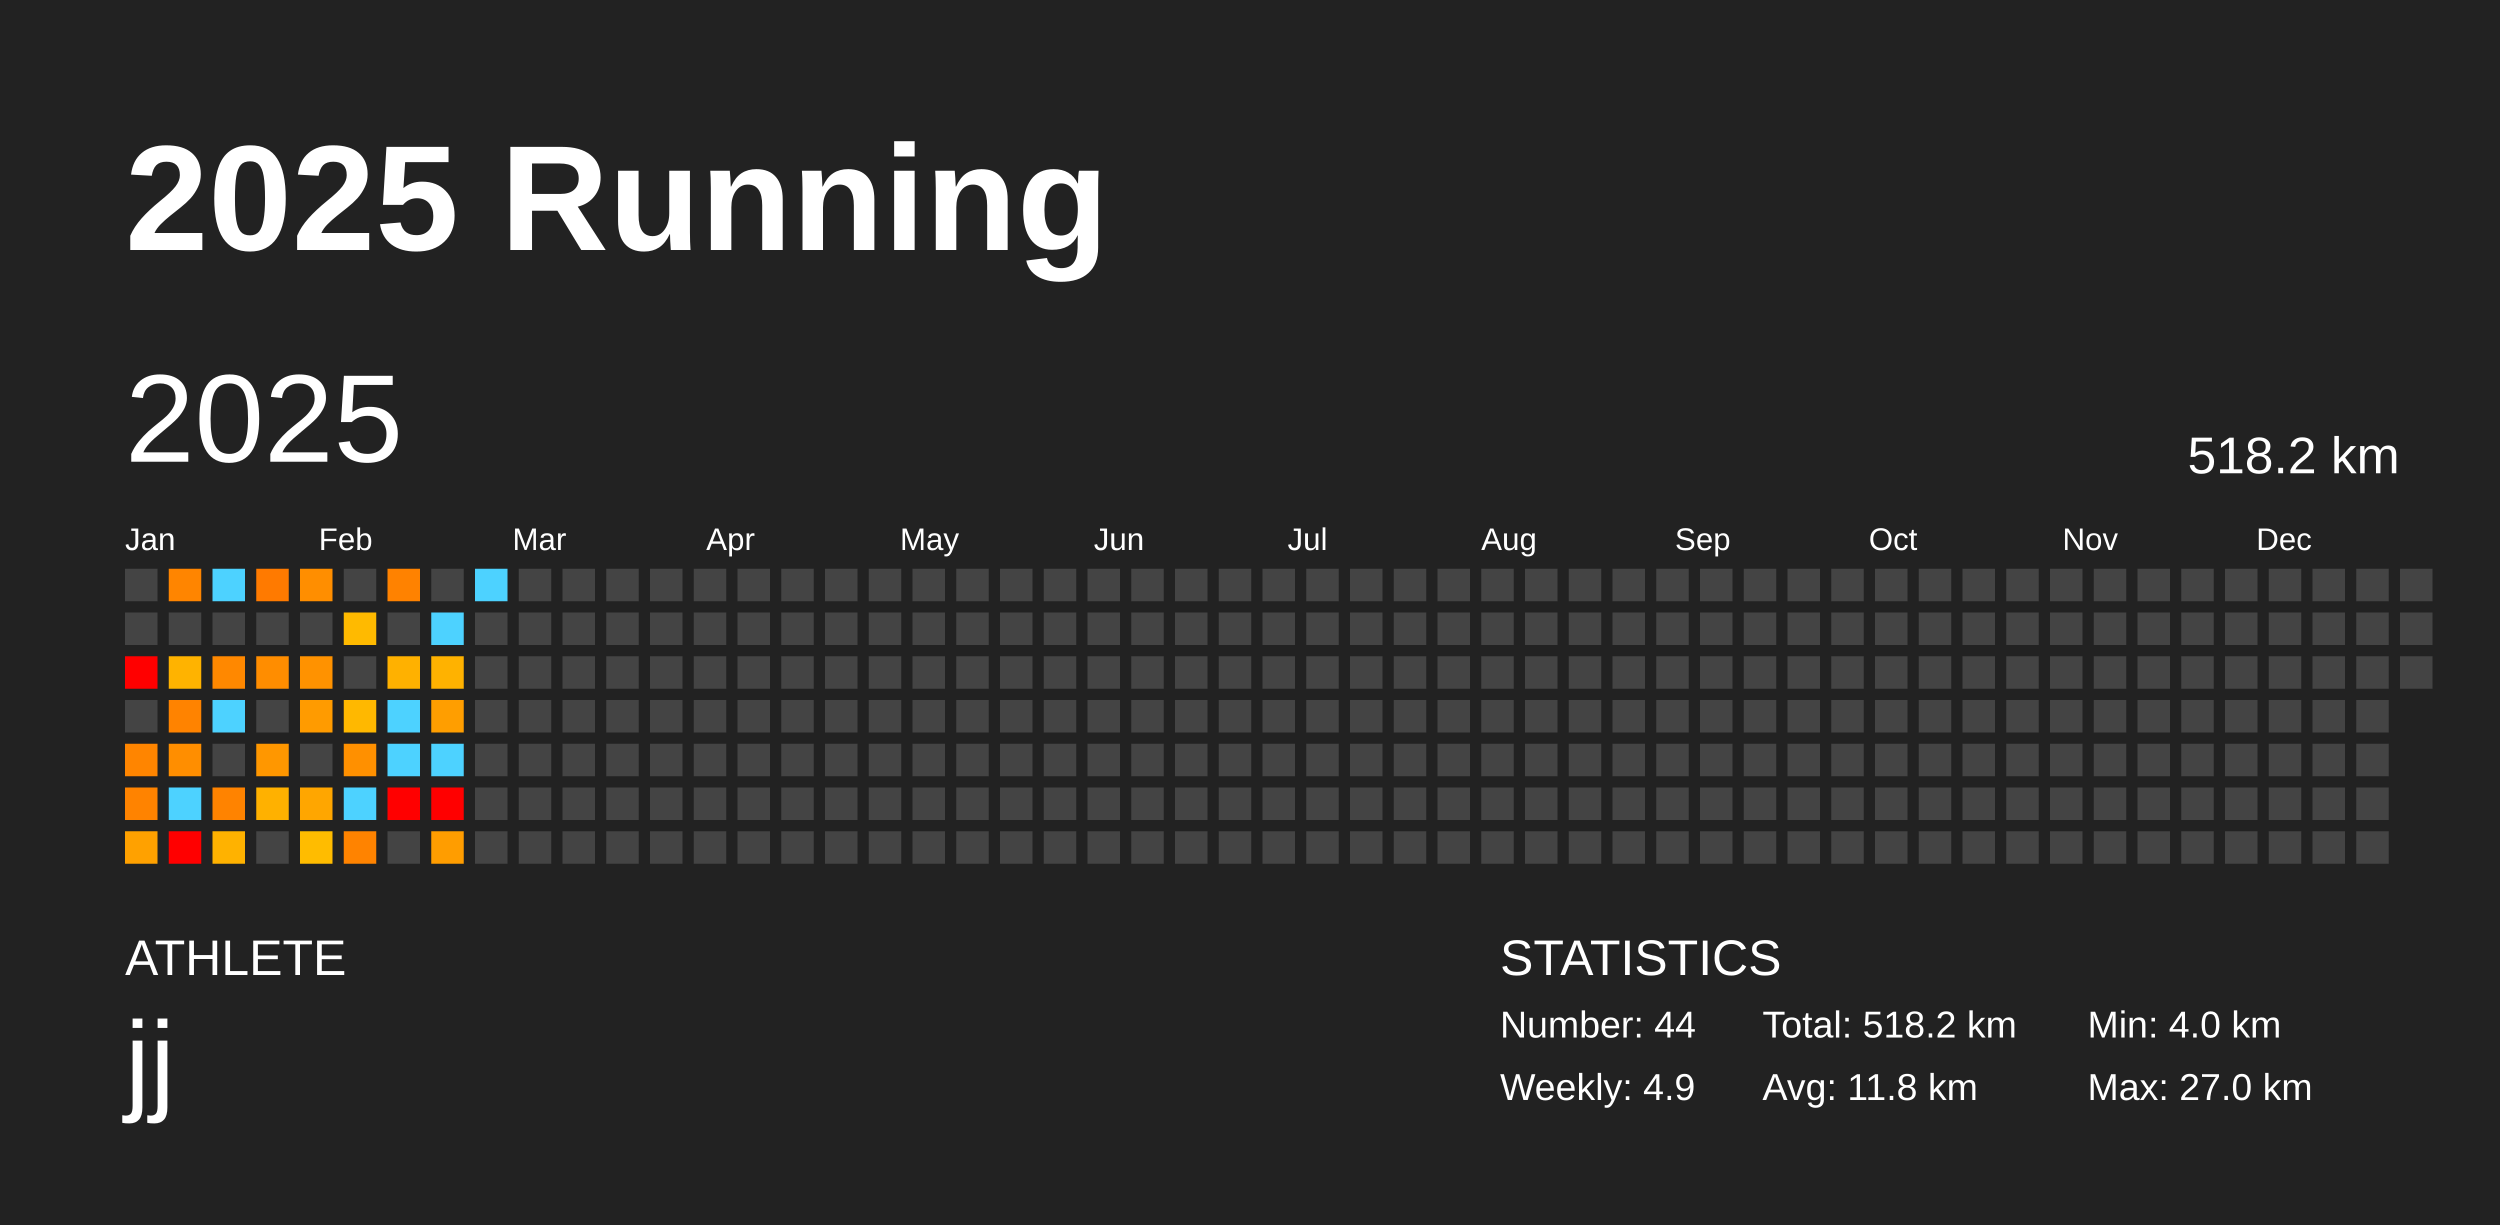
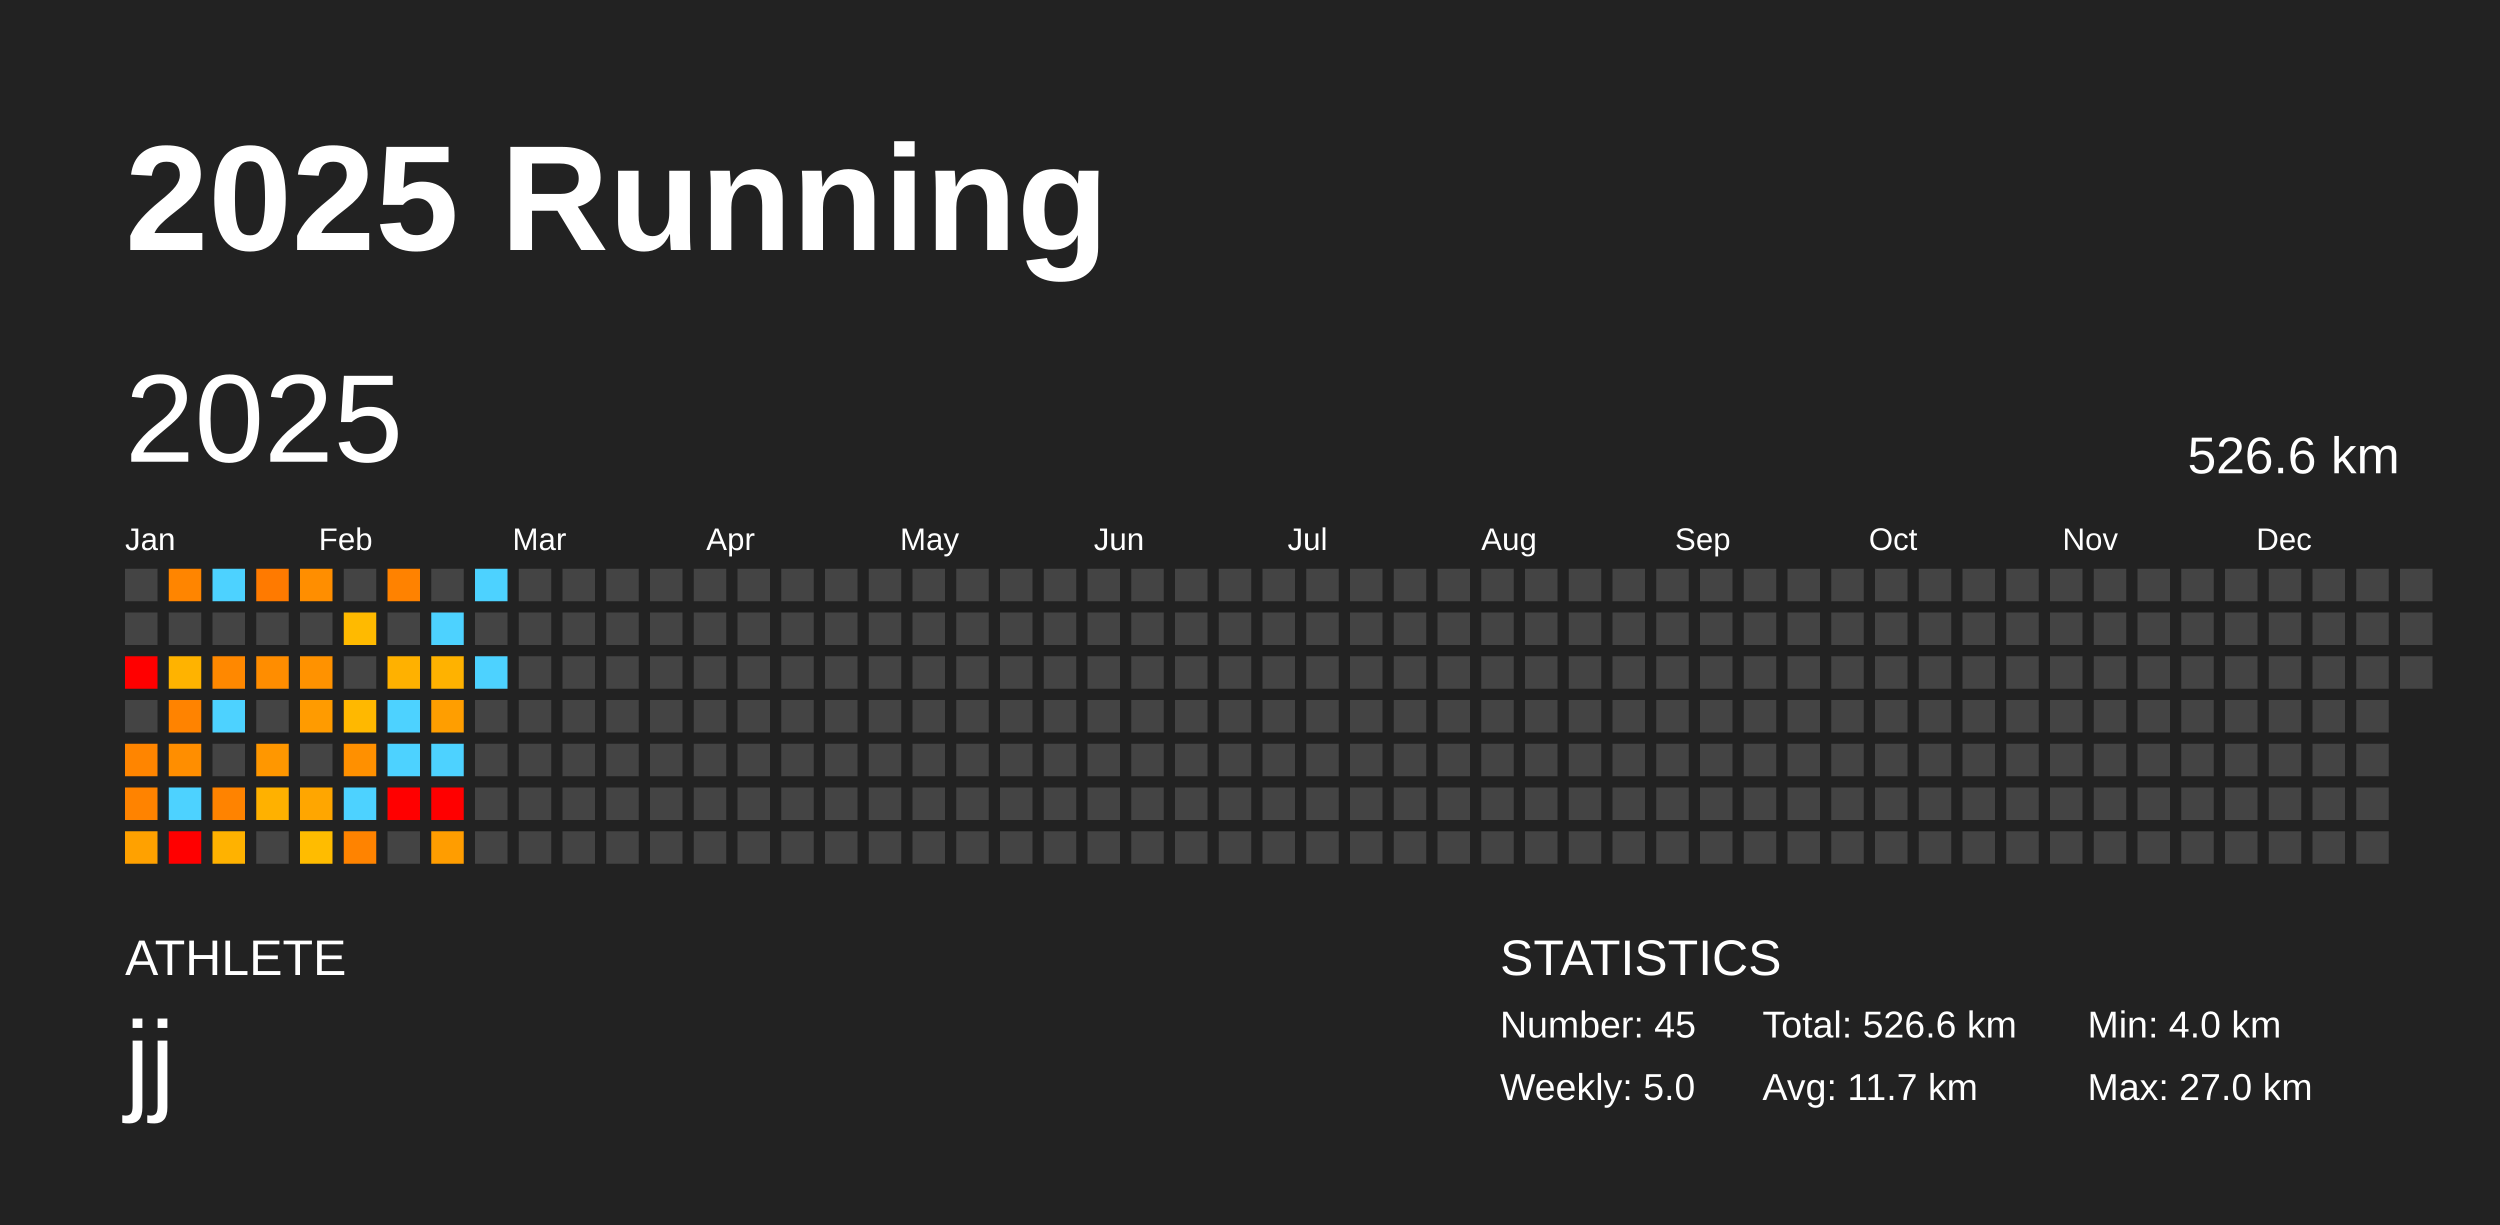
<svg xmlns="http://www.w3.org/2000/svg" baseProfile="full" height="98mm" version="1.1" viewBox="0,0,200,98" width="200mm">
  <defs />
  <rect fill="#222222" height="98" width="200" x="0" y="0" />
  <text fill="#FFFFFF" style="font-size:12px; font-family:Arial; font-weight:bold;" x="10" y="20">2025 Running</text>
  <text fill="#FFFFFF" style="font-size:4px; font-family:Arial" x="10" y="78">ATHLETE</text>
  <text fill="#FFFFFF" style="font-size:9px; font-family:Arial" x="10" y="88">jj</text>
  <text fill="#FFFFFF" style="font-size:4px; font-family:Arial" x="120" y="78">STATISTICS</text>
-   <text fill="#FFFFFF" style="font-size:3px; font-family:Arial" x="120" y="83">Number: 44</text>
-   <text fill="#FFFFFF" style="font-size:3px; font-family:Arial" x="120" y="88">Weekly: 4.9</text>
-   <text fill="#FFFFFF" style="font-size:3px; font-family:Arial" x="141" y="83">Total: 518.2 km</text>
-   <text fill="#FFFFFF" style="font-size:3px; font-family:Arial" x="141" y="88">Avg: 11.8 km</text>
+   <text fill="#FFFFFF" style="font-size:3px; font-family:Arial" x="120" y="83">Number: 45</text>
+   <text fill="#FFFFFF" style="font-size:3px; font-family:Arial" x="120" y="88">Weekly: 5.0</text>
+   <text fill="#FFFFFF" style="font-size:3px; font-family:Arial" x="141" y="83">Total: 526.6 km</text>
+   <text fill="#FFFFFF" style="font-size:3px; font-family:Arial" x="141" y="88">Avg: 11.7 km</text>
  <text fill="#FFFFFF" style="font-size:3px; font-family:Arial" x="167" y="83">Min: 4.0 km</text>
  <text fill="#FFFFFF" style="font-size:3px; font-family:Arial" x="167" y="88">Max: 27.0 km</text>
  <text dominant-baseline="hanging" fill="#FFFFFF" style="font-size:10.0px; font-family:Arial;" x="10" y="30">2025</text>
-   <text dominant-baseline="hanging" fill="#FFFFFF" style="font-size:4.125px; font-family:Arial;" x="175" y="35">518.2 km</text>
+   <text dominant-baseline="hanging" fill="#FFFFFF" style="font-size:4.125px; font-family:Arial;" x="175" y="35">526.6 km</text>
  <text fill="#FFFFFF" style="font-size:2.5px; font-family:Arial" x="10.0" y="44">Jan</text>
  <text fill="#FFFFFF" style="font-size:2.5px; font-family:Arial" x="25.5" y="44">Feb</text>
  <text fill="#FFFFFF" style="font-size:2.5px; font-family:Arial" x="41.0" y="44">Mar</text>
  <text fill="#FFFFFF" style="font-size:2.5px; font-family:Arial" x="56.5" y="44">Apr</text>
  <text fill="#FFFFFF" style="font-size:2.5px; font-family:Arial" x="72.0" y="44">May</text>
  <text fill="#FFFFFF" style="font-size:2.5px; font-family:Arial" x="87.5" y="44">Jun</text>
  <text fill="#FFFFFF" style="font-size:2.5px; font-family:Arial" x="103.0" y="44">Jul</text>
  <text fill="#FFFFFF" style="font-size:2.5px; font-family:Arial" x="118.5" y="44">Aug</text>
  <text fill="#FFFFFF" style="font-size:2.5px; font-family:Arial" x="134.0" y="44">Sep</text>
  <text fill="#FFFFFF" style="font-size:2.5px; font-family:Arial" x="149.5" y="44">Oct</text>
  <text fill="#FFFFFF" style="font-size:2.5px; font-family:Arial" x="165.0" y="44">Nov</text>
  <text fill="#FFFFFF" style="font-size:2.5px; font-family:Arial" x="180.5" y="44">Dec</text>
  <rect fill="#444444" height="2.6" width="2.6" x="10.0" y="45.5" />
  <rect fill="#444444" height="2.6" width="2.6" x="10.0" y="49.0" />
  <rect fill="red" height="2.6" width="2.6" x="10.0" y="52.5" />
  <rect fill="#444444" height="2.6" width="2.6" x="10.0" y="56.0" />
  <rect fill="#ff8500" height="2.6" width="2.6" x="10.0" y="59.5" />
  <rect fill="#ff8300" height="2.6" width="2.6" x="10.0" y="63.0" />
  <rect fill="#ffa100" height="2.6" width="2.6" x="10.0" y="66.5" />
  <rect fill="#ff8500" height="2.6" width="2.6" x="13.5" y="45.5" />
  <rect fill="#444444" height="2.6" width="2.6" x="13.5" y="49.0" />
  <rect fill="#ffb300" height="2.6" width="2.6" x="13.5" y="52.5" />
  <rect fill="#ff8300" height="2.6" width="2.6" x="13.5" y="56.0" />
  <rect fill="#ff8e00" height="2.6" width="2.6" x="13.5" y="59.5" />
  <rect fill="#4dd2ff" height="2.6" width="2.6" x="13.5" y="63.0" />
  <rect fill="red" height="2.6" width="2.6" x="13.5" y="66.5" />
  <rect fill="#4dd2ff" height="2.6" width="2.6" x="17.0" y="45.5" />
  <rect fill="#444444" height="2.6" width="2.6" x="17.0" y="49.0" />
  <rect fill="#ff8800" height="2.6" width="2.6" x="17.0" y="52.5" />
  <rect fill="#4dd2ff" height="2.6" width="2.6" x="17.0" y="56.0" />
  <rect fill="#444444" height="2.6" width="2.6" x="17.0" y="59.5" />
  <rect fill="#ff8300" height="2.6" width="2.6" x="17.0" y="63.0" />
  <rect fill="#ffb200" height="2.6" width="2.6" x="17.0" y="66.5" />
  <rect fill="#ff7a00" height="2.6" width="2.6" x="20.5" y="45.5" />
  <rect fill="#444444" height="2.6" width="2.6" x="20.5" y="49.0" />
  <rect fill="#ff8d00" height="2.6" width="2.6" x="20.5" y="52.5" />
  <rect fill="#444444" height="2.6" width="2.6" x="20.5" y="56.0" />
  <rect fill="#ff9700" height="2.6" width="2.6" x="20.5" y="59.5" />
  <rect fill="#ffb100" height="2.6" width="2.6" x="20.5" y="63.0" />
  <rect fill="#444444" height="2.6" width="2.6" x="20.5" y="66.5" />
  <rect fill="#ff8e00" height="2.6" width="2.6" x="24.0" y="45.5" />
  <rect fill="#444444" height="2.6" width="2.6" x="24.0" y="49.0" />
  <rect fill="#ff9200" height="2.6" width="2.6" x="24.0" y="52.5" />
  <rect fill="#ff9b00" height="2.6" width="2.6" x="24.0" y="56.0" />
  <rect fill="#444444" height="2.6" width="2.6" x="24.0" y="59.5" />
  <rect fill="#ffa600" height="2.6" width="2.6" x="24.0" y="63.0" />
  <rect fill="#ffbc00" height="2.6" width="2.6" x="24.0" y="66.5" />
  <rect fill="#444444" height="2.6" width="2.6" x="27.5" y="45.5" />
  <rect fill="#ffba00" height="2.6" width="2.6" x="27.5" y="49.0" />
  <rect fill="#444444" height="2.6" width="2.6" x="27.5" y="52.5" />
  <rect fill="#ffb800" height="2.6" width="2.6" x="27.5" y="56.0" />
  <rect fill="#ff9000" height="2.6" width="2.6" x="27.5" y="59.5" />
  <rect fill="#4dd2ff" height="2.6" width="2.6" x="27.5" y="63.0" />
  <rect fill="#ff8300" height="2.6" width="2.6" x="27.5" y="66.5" />
  <rect fill="#ff8200" height="2.6" width="2.6" x="31.0" y="45.5" />
  <rect fill="#444444" height="2.6" width="2.6" x="31.0" y="49.0" />
  <rect fill="#ffb100" height="2.6" width="2.6" x="31.0" y="52.5" />
  <rect fill="#4dd2ff" height="2.6" width="2.6" x="31.0" y="56.0" />
  <rect fill="#4dd2ff" height="2.6" width="2.6" x="31.0" y="59.5" />
  <rect fill="red" height="2.6" width="2.6" x="31.0" y="63.0" />
  <rect fill="#444444" height="2.6" width="2.6" x="31.0" y="66.5" />
  <rect fill="#444444" height="2.6" width="2.6" x="34.5" y="45.5" />
  <rect fill="#4dd2ff" height="2.6" width="2.6" x="34.5" y="49.0" />
  <rect fill="#ffb200" height="2.6" width="2.6" x="34.5" y="52.5" />
  <rect fill="#ff9e00" height="2.6" width="2.6" x="34.5" y="56.0" />
  <rect fill="#4dd2ff" height="2.6" width="2.6" x="34.5" y="59.5" />
  <rect fill="red" height="2.6" width="2.6" x="34.5" y="63.0" />
  <rect fill="#ff9d00" height="2.6" width="2.6" x="34.5" y="66.5" />
  <rect fill="#4dd2ff" height="2.6" width="2.6" x="38.0" y="45.5" />
  <rect fill="#444444" height="2.6" width="2.6" x="38.0" y="49.0" />
-   <rect fill="#444444" height="2.6" width="2.6" x="38.0" y="52.5" />
+   <rect fill="#4dd2ff" height="2.6" width="2.6" x="38.0" y="52.5" />
  <rect fill="#444444" height="2.6" width="2.6" x="38.0" y="56.0" />
  <rect fill="#444444" height="2.6" width="2.6" x="38.0" y="59.5" />
  <rect fill="#444444" height="2.6" width="2.6" x="38.0" y="63.0" />
  <rect fill="#444444" height="2.6" width="2.6" x="38.0" y="66.5" />
  <rect fill="#444444" height="2.6" width="2.6" x="41.5" y="45.5" />
  <rect fill="#444444" height="2.6" width="2.6" x="41.5" y="49.0" />
  <rect fill="#444444" height="2.6" width="2.6" x="41.5" y="52.5" />
  <rect fill="#444444" height="2.6" width="2.6" x="41.5" y="56.0" />
  <rect fill="#444444" height="2.6" width="2.6" x="41.5" y="59.5" />
  <rect fill="#444444" height="2.6" width="2.6" x="41.5" y="63.0" />
  <rect fill="#444444" height="2.6" width="2.6" x="41.5" y="66.5" />
  <rect fill="#444444" height="2.6" width="2.6" x="45.0" y="45.5" />
  <rect fill="#444444" height="2.6" width="2.6" x="45.0" y="49.0" />
  <rect fill="#444444" height="2.6" width="2.6" x="45.0" y="52.5" />
  <rect fill="#444444" height="2.6" width="2.6" x="45.0" y="56.0" />
  <rect fill="#444444" height="2.6" width="2.6" x="45.0" y="59.5" />
  <rect fill="#444444" height="2.6" width="2.6" x="45.0" y="63.0" />
  <rect fill="#444444" height="2.6" width="2.6" x="45.0" y="66.5" />
  <rect fill="#444444" height="2.6" width="2.6" x="48.5" y="45.5" />
  <rect fill="#444444" height="2.6" width="2.6" x="48.5" y="49.0" />
  <rect fill="#444444" height="2.6" width="2.6" x="48.5" y="52.5" />
  <rect fill="#444444" height="2.6" width="2.6" x="48.5" y="56.0" />
  <rect fill="#444444" height="2.6" width="2.6" x="48.5" y="59.5" />
  <rect fill="#444444" height="2.6" width="2.6" x="48.5" y="63.0" />
  <rect fill="#444444" height="2.6" width="2.6" x="48.5" y="66.5" />
  <rect fill="#444444" height="2.6" width="2.6" x="52.0" y="45.5" />
  <rect fill="#444444" height="2.6" width="2.6" x="52.0" y="49.0" />
  <rect fill="#444444" height="2.6" width="2.6" x="52.0" y="52.5" />
  <rect fill="#444444" height="2.6" width="2.6" x="52.0" y="56.0" />
  <rect fill="#444444" height="2.6" width="2.6" x="52.0" y="59.5" />
  <rect fill="#444444" height="2.6" width="2.6" x="52.0" y="63.0" />
  <rect fill="#444444" height="2.6" width="2.6" x="52.0" y="66.5" />
  <rect fill="#444444" height="2.6" width="2.6" x="55.5" y="45.5" />
  <rect fill="#444444" height="2.6" width="2.6" x="55.5" y="49.0" />
  <rect fill="#444444" height="2.6" width="2.6" x="55.5" y="52.5" />
  <rect fill="#444444" height="2.6" width="2.6" x="55.5" y="56.0" />
  <rect fill="#444444" height="2.6" width="2.6" x="55.5" y="59.5" />
  <rect fill="#444444" height="2.6" width="2.6" x="55.5" y="63.0" />
  <rect fill="#444444" height="2.6" width="2.6" x="55.5" y="66.5" />
  <rect fill="#444444" height="2.6" width="2.6" x="59.0" y="45.5" />
  <rect fill="#444444" height="2.6" width="2.6" x="59.0" y="49.0" />
  <rect fill="#444444" height="2.6" width="2.6" x="59.0" y="52.5" />
  <rect fill="#444444" height="2.6" width="2.6" x="59.0" y="56.0" />
  <rect fill="#444444" height="2.6" width="2.6" x="59.0" y="59.5" />
  <rect fill="#444444" height="2.6" width="2.6" x="59.0" y="63.0" />
  <rect fill="#444444" height="2.6" width="2.6" x="59.0" y="66.5" />
  <rect fill="#444444" height="2.6" width="2.6" x="62.5" y="45.5" />
  <rect fill="#444444" height="2.6" width="2.6" x="62.5" y="49.0" />
  <rect fill="#444444" height="2.6" width="2.6" x="62.5" y="52.5" />
  <rect fill="#444444" height="2.6" width="2.6" x="62.5" y="56.0" />
  <rect fill="#444444" height="2.6" width="2.6" x="62.5" y="59.5" />
  <rect fill="#444444" height="2.6" width="2.6" x="62.5" y="63.0" />
  <rect fill="#444444" height="2.6" width="2.6" x="62.5" y="66.5" />
  <rect fill="#444444" height="2.6" width="2.6" x="66.0" y="45.5" />
  <rect fill="#444444" height="2.6" width="2.6" x="66.0" y="49.0" />
  <rect fill="#444444" height="2.6" width="2.6" x="66.0" y="52.5" />
  <rect fill="#444444" height="2.6" width="2.6" x="66.0" y="56.0" />
  <rect fill="#444444" height="2.6" width="2.6" x="66.0" y="59.5" />
  <rect fill="#444444" height="2.6" width="2.6" x="66.0" y="63.0" />
  <rect fill="#444444" height="2.6" width="2.6" x="66.0" y="66.5" />
  <rect fill="#444444" height="2.6" width="2.6" x="69.5" y="45.5" />
  <rect fill="#444444" height="2.6" width="2.6" x="69.5" y="49.0" />
  <rect fill="#444444" height="2.6" width="2.6" x="69.5" y="52.5" />
  <rect fill="#444444" height="2.6" width="2.6" x="69.5" y="56.0" />
  <rect fill="#444444" height="2.6" width="2.6" x="69.5" y="59.5" />
  <rect fill="#444444" height="2.6" width="2.6" x="69.5" y="63.0" />
  <rect fill="#444444" height="2.6" width="2.6" x="69.5" y="66.5" />
  <rect fill="#444444" height="2.6" width="2.6" x="73.0" y="45.5" />
  <rect fill="#444444" height="2.6" width="2.6" x="73.0" y="49.0" />
  <rect fill="#444444" height="2.6" width="2.6" x="73.0" y="52.5" />
  <rect fill="#444444" height="2.6" width="2.6" x="73.0" y="56.0" />
  <rect fill="#444444" height="2.6" width="2.6" x="73.0" y="59.5" />
  <rect fill="#444444" height="2.6" width="2.6" x="73.0" y="63.0" />
  <rect fill="#444444" height="2.6" width="2.6" x="73.0" y="66.5" />
  <rect fill="#444444" height="2.6" width="2.6" x="76.5" y="45.5" />
  <rect fill="#444444" height="2.6" width="2.6" x="76.5" y="49.0" />
  <rect fill="#444444" height="2.6" width="2.6" x="76.5" y="52.5" />
  <rect fill="#444444" height="2.6" width="2.6" x="76.5" y="56.0" />
  <rect fill="#444444" height="2.6" width="2.6" x="76.5" y="59.5" />
  <rect fill="#444444" height="2.6" width="2.6" x="76.5" y="63.0" />
  <rect fill="#444444" height="2.6" width="2.6" x="76.5" y="66.5" />
  <rect fill="#444444" height="2.6" width="2.6" x="80.0" y="45.5" />
  <rect fill="#444444" height="2.6" width="2.6" x="80.0" y="49.0" />
  <rect fill="#444444" height="2.6" width="2.6" x="80.0" y="52.5" />
  <rect fill="#444444" height="2.6" width="2.6" x="80.0" y="56.0" />
  <rect fill="#444444" height="2.6" width="2.6" x="80.0" y="59.5" />
  <rect fill="#444444" height="2.6" width="2.6" x="80.0" y="63.0" />
  <rect fill="#444444" height="2.6" width="2.6" x="80.0" y="66.5" />
  <rect fill="#444444" height="2.6" width="2.6" x="83.5" y="45.5" />
  <rect fill="#444444" height="2.6" width="2.6" x="83.5" y="49.0" />
  <rect fill="#444444" height="2.6" width="2.6" x="83.5" y="52.5" />
  <rect fill="#444444" height="2.6" width="2.6" x="83.5" y="56.0" />
  <rect fill="#444444" height="2.6" width="2.6" x="83.5" y="59.5" />
  <rect fill="#444444" height="2.6" width="2.6" x="83.5" y="63.0" />
  <rect fill="#444444" height="2.6" width="2.6" x="83.5" y="66.5" />
  <rect fill="#444444" height="2.6" width="2.6" x="87.0" y="45.5" />
  <rect fill="#444444" height="2.6" width="2.6" x="87.0" y="49.0" />
  <rect fill="#444444" height="2.6" width="2.6" x="87.0" y="52.5" />
  <rect fill="#444444" height="2.6" width="2.6" x="87.0" y="56.0" />
  <rect fill="#444444" height="2.6" width="2.6" x="87.0" y="59.5" />
  <rect fill="#444444" height="2.6" width="2.6" x="87.0" y="63.0" />
  <rect fill="#444444" height="2.6" width="2.6" x="87.0" y="66.5" />
  <rect fill="#444444" height="2.6" width="2.6" x="90.5" y="45.5" />
  <rect fill="#444444" height="2.6" width="2.6" x="90.5" y="49.0" />
  <rect fill="#444444" height="2.6" width="2.6" x="90.5" y="52.5" />
  <rect fill="#444444" height="2.6" width="2.6" x="90.5" y="56.0" />
  <rect fill="#444444" height="2.6" width="2.6" x="90.5" y="59.5" />
  <rect fill="#444444" height="2.6" width="2.6" x="90.5" y="63.0" />
  <rect fill="#444444" height="2.6" width="2.6" x="90.5" y="66.5" />
  <rect fill="#444444" height="2.6" width="2.6" x="94.0" y="45.5" />
  <rect fill="#444444" height="2.6" width="2.6" x="94.0" y="49.0" />
  <rect fill="#444444" height="2.6" width="2.6" x="94.0" y="52.5" />
  <rect fill="#444444" height="2.6" width="2.6" x="94.0" y="56.0" />
  <rect fill="#444444" height="2.6" width="2.6" x="94.0" y="59.5" />
  <rect fill="#444444" height="2.6" width="2.6" x="94.0" y="63.0" />
  <rect fill="#444444" height="2.6" width="2.6" x="94.0" y="66.5" />
  <rect fill="#444444" height="2.6" width="2.6" x="97.5" y="45.5" />
  <rect fill="#444444" height="2.6" width="2.6" x="97.5" y="49.0" />
  <rect fill="#444444" height="2.6" width="2.6" x="97.5" y="52.5" />
  <rect fill="#444444" height="2.6" width="2.6" x="97.5" y="56.0" />
  <rect fill="#444444" height="2.6" width="2.6" x="97.5" y="59.5" />
  <rect fill="#444444" height="2.6" width="2.6" x="97.5" y="63.0" />
  <rect fill="#444444" height="2.6" width="2.6" x="97.5" y="66.5" />
  <rect fill="#444444" height="2.6" width="2.6" x="101.0" y="45.5" />
  <rect fill="#444444" height="2.6" width="2.6" x="101.0" y="49.0" />
  <rect fill="#444444" height="2.6" width="2.6" x="101.0" y="52.5" />
  <rect fill="#444444" height="2.6" width="2.6" x="101.0" y="56.0" />
  <rect fill="#444444" height="2.6" width="2.6" x="101.0" y="59.5" />
  <rect fill="#444444" height="2.6" width="2.6" x="101.0" y="63.0" />
  <rect fill="#444444" height="2.6" width="2.6" x="101.0" y="66.5" />
  <rect fill="#444444" height="2.6" width="2.6" x="104.5" y="45.5" />
  <rect fill="#444444" height="2.6" width="2.6" x="104.5" y="49.0" />
  <rect fill="#444444" height="2.6" width="2.6" x="104.5" y="52.5" />
  <rect fill="#444444" height="2.6" width="2.6" x="104.5" y="56.0" />
  <rect fill="#444444" height="2.6" width="2.6" x="104.5" y="59.5" />
  <rect fill="#444444" height="2.6" width="2.6" x="104.5" y="63.0" />
  <rect fill="#444444" height="2.6" width="2.6" x="104.5" y="66.5" />
  <rect fill="#444444" height="2.6" width="2.6" x="108.0" y="45.5" />
  <rect fill="#444444" height="2.6" width="2.6" x="108.0" y="49.0" />
  <rect fill="#444444" height="2.6" width="2.6" x="108.0" y="52.5" />
  <rect fill="#444444" height="2.6" width="2.6" x="108.0" y="56.0" />
  <rect fill="#444444" height="2.6" width="2.6" x="108.0" y="59.5" />
  <rect fill="#444444" height="2.6" width="2.6" x="108.0" y="63.0" />
  <rect fill="#444444" height="2.6" width="2.6" x="108.0" y="66.5" />
  <rect fill="#444444" height="2.6" width="2.6" x="111.5" y="45.5" />
  <rect fill="#444444" height="2.6" width="2.6" x="111.5" y="49.0" />
  <rect fill="#444444" height="2.6" width="2.6" x="111.5" y="52.5" />
  <rect fill="#444444" height="2.6" width="2.6" x="111.5" y="56.0" />
  <rect fill="#444444" height="2.6" width="2.6" x="111.5" y="59.5" />
  <rect fill="#444444" height="2.6" width="2.6" x="111.5" y="63.0" />
  <rect fill="#444444" height="2.6" width="2.6" x="111.5" y="66.5" />
  <rect fill="#444444" height="2.6" width="2.6" x="115.0" y="45.5" />
  <rect fill="#444444" height="2.6" width="2.6" x="115.0" y="49.0" />
  <rect fill="#444444" height="2.6" width="2.6" x="115.0" y="52.5" />
  <rect fill="#444444" height="2.6" width="2.6" x="115.0" y="56.0" />
  <rect fill="#444444" height="2.6" width="2.6" x="115.0" y="59.5" />
  <rect fill="#444444" height="2.6" width="2.6" x="115.0" y="63.0" />
  <rect fill="#444444" height="2.6" width="2.6" x="115.0" y="66.5" />
  <rect fill="#444444" height="2.6" width="2.6" x="118.5" y="45.5" />
  <rect fill="#444444" height="2.6" width="2.6" x="118.5" y="49.0" />
  <rect fill="#444444" height="2.6" width="2.6" x="118.5" y="52.5" />
  <rect fill="#444444" height="2.6" width="2.6" x="118.5" y="56.0" />
  <rect fill="#444444" height="2.6" width="2.6" x="118.5" y="59.5" />
  <rect fill="#444444" height="2.6" width="2.6" x="118.5" y="63.0" />
  <rect fill="#444444" height="2.6" width="2.6" x="118.5" y="66.5" />
  <rect fill="#444444" height="2.6" width="2.6" x="122.0" y="45.5" />
  <rect fill="#444444" height="2.6" width="2.6" x="122.0" y="49.0" />
  <rect fill="#444444" height="2.6" width="2.6" x="122.0" y="52.5" />
  <rect fill="#444444" height="2.6" width="2.6" x="122.0" y="56.0" />
  <rect fill="#444444" height="2.6" width="2.6" x="122.0" y="59.5" />
  <rect fill="#444444" height="2.6" width="2.6" x="122.0" y="63.0" />
  <rect fill="#444444" height="2.6" width="2.6" x="122.0" y="66.5" />
  <rect fill="#444444" height="2.6" width="2.6" x="125.5" y="45.5" />
  <rect fill="#444444" height="2.6" width="2.6" x="125.5" y="49.0" />
  <rect fill="#444444" height="2.6" width="2.6" x="125.5" y="52.5" />
  <rect fill="#444444" height="2.6" width="2.6" x="125.5" y="56.0" />
  <rect fill="#444444" height="2.6" width="2.6" x="125.5" y="59.5" />
  <rect fill="#444444" height="2.6" width="2.6" x="125.5" y="63.0" />
  <rect fill="#444444" height="2.6" width="2.6" x="125.5" y="66.5" />
  <rect fill="#444444" height="2.6" width="2.6" x="129.0" y="45.5" />
  <rect fill="#444444" height="2.6" width="2.6" x="129.0" y="49.0" />
  <rect fill="#444444" height="2.6" width="2.6" x="129.0" y="52.5" />
  <rect fill="#444444" height="2.6" width="2.6" x="129.0" y="56.0" />
  <rect fill="#444444" height="2.6" width="2.6" x="129.0" y="59.5" />
  <rect fill="#444444" height="2.6" width="2.6" x="129.0" y="63.0" />
  <rect fill="#444444" height="2.6" width="2.6" x="129.0" y="66.5" />
  <rect fill="#444444" height="2.6" width="2.6" x="132.5" y="45.5" />
  <rect fill="#444444" height="2.6" width="2.6" x="132.5" y="49.0" />
  <rect fill="#444444" height="2.6" width="2.6" x="132.5" y="52.5" />
  <rect fill="#444444" height="2.6" width="2.6" x="132.5" y="56.0" />
  <rect fill="#444444" height="2.6" width="2.6" x="132.5" y="59.5" />
  <rect fill="#444444" height="2.6" width="2.6" x="132.5" y="63.0" />
  <rect fill="#444444" height="2.6" width="2.6" x="132.5" y="66.5" />
  <rect fill="#444444" height="2.6" width="2.6" x="136.0" y="45.5" />
  <rect fill="#444444" height="2.6" width="2.6" x="136.0" y="49.0" />
  <rect fill="#444444" height="2.6" width="2.6" x="136.0" y="52.5" />
  <rect fill="#444444" height="2.6" width="2.6" x="136.0" y="56.0" />
  <rect fill="#444444" height="2.6" width="2.6" x="136.0" y="59.5" />
  <rect fill="#444444" height="2.6" width="2.6" x="136.0" y="63.0" />
  <rect fill="#444444" height="2.6" width="2.6" x="136.0" y="66.5" />
  <rect fill="#444444" height="2.6" width="2.6" x="139.5" y="45.5" />
  <rect fill="#444444" height="2.6" width="2.6" x="139.5" y="49.0" />
  <rect fill="#444444" height="2.6" width="2.6" x="139.5" y="52.5" />
  <rect fill="#444444" height="2.6" width="2.6" x="139.5" y="56.0" />
  <rect fill="#444444" height="2.6" width="2.6" x="139.5" y="59.5" />
  <rect fill="#444444" height="2.6" width="2.6" x="139.5" y="63.0" />
  <rect fill="#444444" height="2.6" width="2.6" x="139.5" y="66.5" />
  <rect fill="#444444" height="2.6" width="2.6" x="143.0" y="45.5" />
  <rect fill="#444444" height="2.6" width="2.6" x="143.0" y="49.0" />
  <rect fill="#444444" height="2.6" width="2.6" x="143.0" y="52.5" />
  <rect fill="#444444" height="2.6" width="2.6" x="143.0" y="56.0" />
  <rect fill="#444444" height="2.6" width="2.6" x="143.0" y="59.5" />
  <rect fill="#444444" height="2.6" width="2.6" x="143.0" y="63.0" />
  <rect fill="#444444" height="2.6" width="2.6" x="143.0" y="66.5" />
  <rect fill="#444444" height="2.6" width="2.6" x="146.5" y="45.5" />
  <rect fill="#444444" height="2.6" width="2.6" x="146.5" y="49.0" />
  <rect fill="#444444" height="2.6" width="2.6" x="146.5" y="52.5" />
  <rect fill="#444444" height="2.6" width="2.6" x="146.5" y="56.0" />
  <rect fill="#444444" height="2.6" width="2.6" x="146.5" y="59.5" />
  <rect fill="#444444" height="2.6" width="2.6" x="146.5" y="63.0" />
  <rect fill="#444444" height="2.6" width="2.6" x="146.5" y="66.5" />
  <rect fill="#444444" height="2.6" width="2.6" x="150.0" y="45.5" />
  <rect fill="#444444" height="2.6" width="2.6" x="150.0" y="49.0" />
  <rect fill="#444444" height="2.6" width="2.6" x="150.0" y="52.5" />
  <rect fill="#444444" height="2.6" width="2.6" x="150.0" y="56.0" />
  <rect fill="#444444" height="2.6" width="2.6" x="150.0" y="59.5" />
  <rect fill="#444444" height="2.6" width="2.6" x="150.0" y="63.0" />
  <rect fill="#444444" height="2.6" width="2.6" x="150.0" y="66.5" />
  <rect fill="#444444" height="2.6" width="2.6" x="153.5" y="45.5" />
  <rect fill="#444444" height="2.6" width="2.6" x="153.5" y="49.0" />
  <rect fill="#444444" height="2.6" width="2.6" x="153.5" y="52.5" />
  <rect fill="#444444" height="2.6" width="2.6" x="153.5" y="56.0" />
  <rect fill="#444444" height="2.6" width="2.6" x="153.5" y="59.5" />
  <rect fill="#444444" height="2.6" width="2.6" x="153.5" y="63.0" />
  <rect fill="#444444" height="2.6" width="2.6" x="153.5" y="66.5" />
  <rect fill="#444444" height="2.6" width="2.6" x="157.0" y="45.5" />
  <rect fill="#444444" height="2.6" width="2.6" x="157.0" y="49.0" />
  <rect fill="#444444" height="2.6" width="2.6" x="157.0" y="52.5" />
  <rect fill="#444444" height="2.6" width="2.6" x="157.0" y="56.0" />
  <rect fill="#444444" height="2.6" width="2.6" x="157.0" y="59.5" />
  <rect fill="#444444" height="2.6" width="2.6" x="157.0" y="63.0" />
  <rect fill="#444444" height="2.6" width="2.6" x="157.0" y="66.5" />
  <rect fill="#444444" height="2.6" width="2.6" x="160.5" y="45.5" />
  <rect fill="#444444" height="2.6" width="2.6" x="160.5" y="49.0" />
  <rect fill="#444444" height="2.6" width="2.6" x="160.5" y="52.5" />
  <rect fill="#444444" height="2.6" width="2.6" x="160.5" y="56.0" />
  <rect fill="#444444" height="2.6" width="2.6" x="160.5" y="59.5" />
  <rect fill="#444444" height="2.6" width="2.6" x="160.5" y="63.0" />
  <rect fill="#444444" height="2.6" width="2.6" x="160.5" y="66.5" />
  <rect fill="#444444" height="2.6" width="2.6" x="164.0" y="45.5" />
  <rect fill="#444444" height="2.6" width="2.6" x="164.0" y="49.0" />
  <rect fill="#444444" height="2.6" width="2.6" x="164.0" y="52.5" />
  <rect fill="#444444" height="2.6" width="2.6" x="164.0" y="56.0" />
  <rect fill="#444444" height="2.6" width="2.6" x="164.0" y="59.5" />
  <rect fill="#444444" height="2.6" width="2.6" x="164.0" y="63.0" />
  <rect fill="#444444" height="2.6" width="2.6" x="164.0" y="66.5" />
  <rect fill="#444444" height="2.6" width="2.6" x="167.5" y="45.5" />
  <rect fill="#444444" height="2.6" width="2.6" x="167.5" y="49.0" />
  <rect fill="#444444" height="2.6" width="2.6" x="167.5" y="52.5" />
  <rect fill="#444444" height="2.6" width="2.6" x="167.5" y="56.0" />
  <rect fill="#444444" height="2.6" width="2.6" x="167.5" y="59.5" />
  <rect fill="#444444" height="2.6" width="2.6" x="167.5" y="63.0" />
  <rect fill="#444444" height="2.6" width="2.6" x="167.5" y="66.5" />
  <rect fill="#444444" height="2.6" width="2.6" x="171.0" y="45.5" />
  <rect fill="#444444" height="2.6" width="2.6" x="171.0" y="49.0" />
  <rect fill="#444444" height="2.6" width="2.6" x="171.0" y="52.5" />
  <rect fill="#444444" height="2.6" width="2.6" x="171.0" y="56.0" />
  <rect fill="#444444" height="2.6" width="2.6" x="171.0" y="59.5" />
  <rect fill="#444444" height="2.6" width="2.6" x="171.0" y="63.0" />
  <rect fill="#444444" height="2.6" width="2.6" x="171.0" y="66.5" />
  <rect fill="#444444" height="2.6" width="2.6" x="174.5" y="45.5" />
  <rect fill="#444444" height="2.6" width="2.6" x="174.5" y="49.0" />
  <rect fill="#444444" height="2.6" width="2.6" x="174.5" y="52.5" />
  <rect fill="#444444" height="2.6" width="2.6" x="174.5" y="56.0" />
  <rect fill="#444444" height="2.6" width="2.6" x="174.5" y="59.5" />
  <rect fill="#444444" height="2.6" width="2.6" x="174.5" y="63.0" />
  <rect fill="#444444" height="2.6" width="2.6" x="174.5" y="66.5" />
  <rect fill="#444444" height="2.6" width="2.6" x="178.0" y="45.5" />
  <rect fill="#444444" height="2.6" width="2.6" x="178.0" y="49.0" />
  <rect fill="#444444" height="2.6" width="2.6" x="178.0" y="52.5" />
  <rect fill="#444444" height="2.6" width="2.6" x="178.0" y="56.0" />
  <rect fill="#444444" height="2.6" width="2.6" x="178.0" y="59.5" />
  <rect fill="#444444" height="2.6" width="2.6" x="178.0" y="63.0" />
  <rect fill="#444444" height="2.6" width="2.6" x="178.0" y="66.5" />
  <rect fill="#444444" height="2.6" width="2.6" x="181.5" y="45.5" />
  <rect fill="#444444" height="2.6" width="2.6" x="181.5" y="49.0" />
  <rect fill="#444444" height="2.6" width="2.6" x="181.5" y="52.5" />
  <rect fill="#444444" height="2.6" width="2.6" x="181.5" y="56.0" />
  <rect fill="#444444" height="2.6" width="2.6" x="181.5" y="59.5" />
  <rect fill="#444444" height="2.6" width="2.6" x="181.5" y="63.0" />
  <rect fill="#444444" height="2.6" width="2.6" x="181.5" y="66.5" />
  <rect fill="#444444" height="2.6" width="2.6" x="185.0" y="45.5" />
  <rect fill="#444444" height="2.6" width="2.6" x="185.0" y="49.0" />
  <rect fill="#444444" height="2.6" width="2.6" x="185.0" y="52.5" />
  <rect fill="#444444" height="2.6" width="2.6" x="185.0" y="56.0" />
  <rect fill="#444444" height="2.6" width="2.6" x="185.0" y="59.5" />
  <rect fill="#444444" height="2.6" width="2.6" x="185.0" y="63.0" />
  <rect fill="#444444" height="2.6" width="2.6" x="185.0" y="66.5" />
  <rect fill="#444444" height="2.6" width="2.6" x="188.5" y="45.5" />
  <rect fill="#444444" height="2.6" width="2.6" x="188.5" y="49.0" />
  <rect fill="#444444" height="2.6" width="2.6" x="188.5" y="52.5" />
  <rect fill="#444444" height="2.6" width="2.6" x="188.5" y="56.0" />
  <rect fill="#444444" height="2.6" width="2.6" x="188.5" y="59.5" />
  <rect fill="#444444" height="2.6" width="2.6" x="188.5" y="63.0" />
  <rect fill="#444444" height="2.6" width="2.6" x="188.5" y="66.5" />
  <rect fill="#444444" height="2.6" width="2.6" x="192.0" y="45.5" />
  <rect fill="#444444" height="2.6" width="2.6" x="192.0" y="49.0" />
  <rect fill="#444444" height="2.6" width="2.6" x="192.0" y="52.5" />
</svg>
